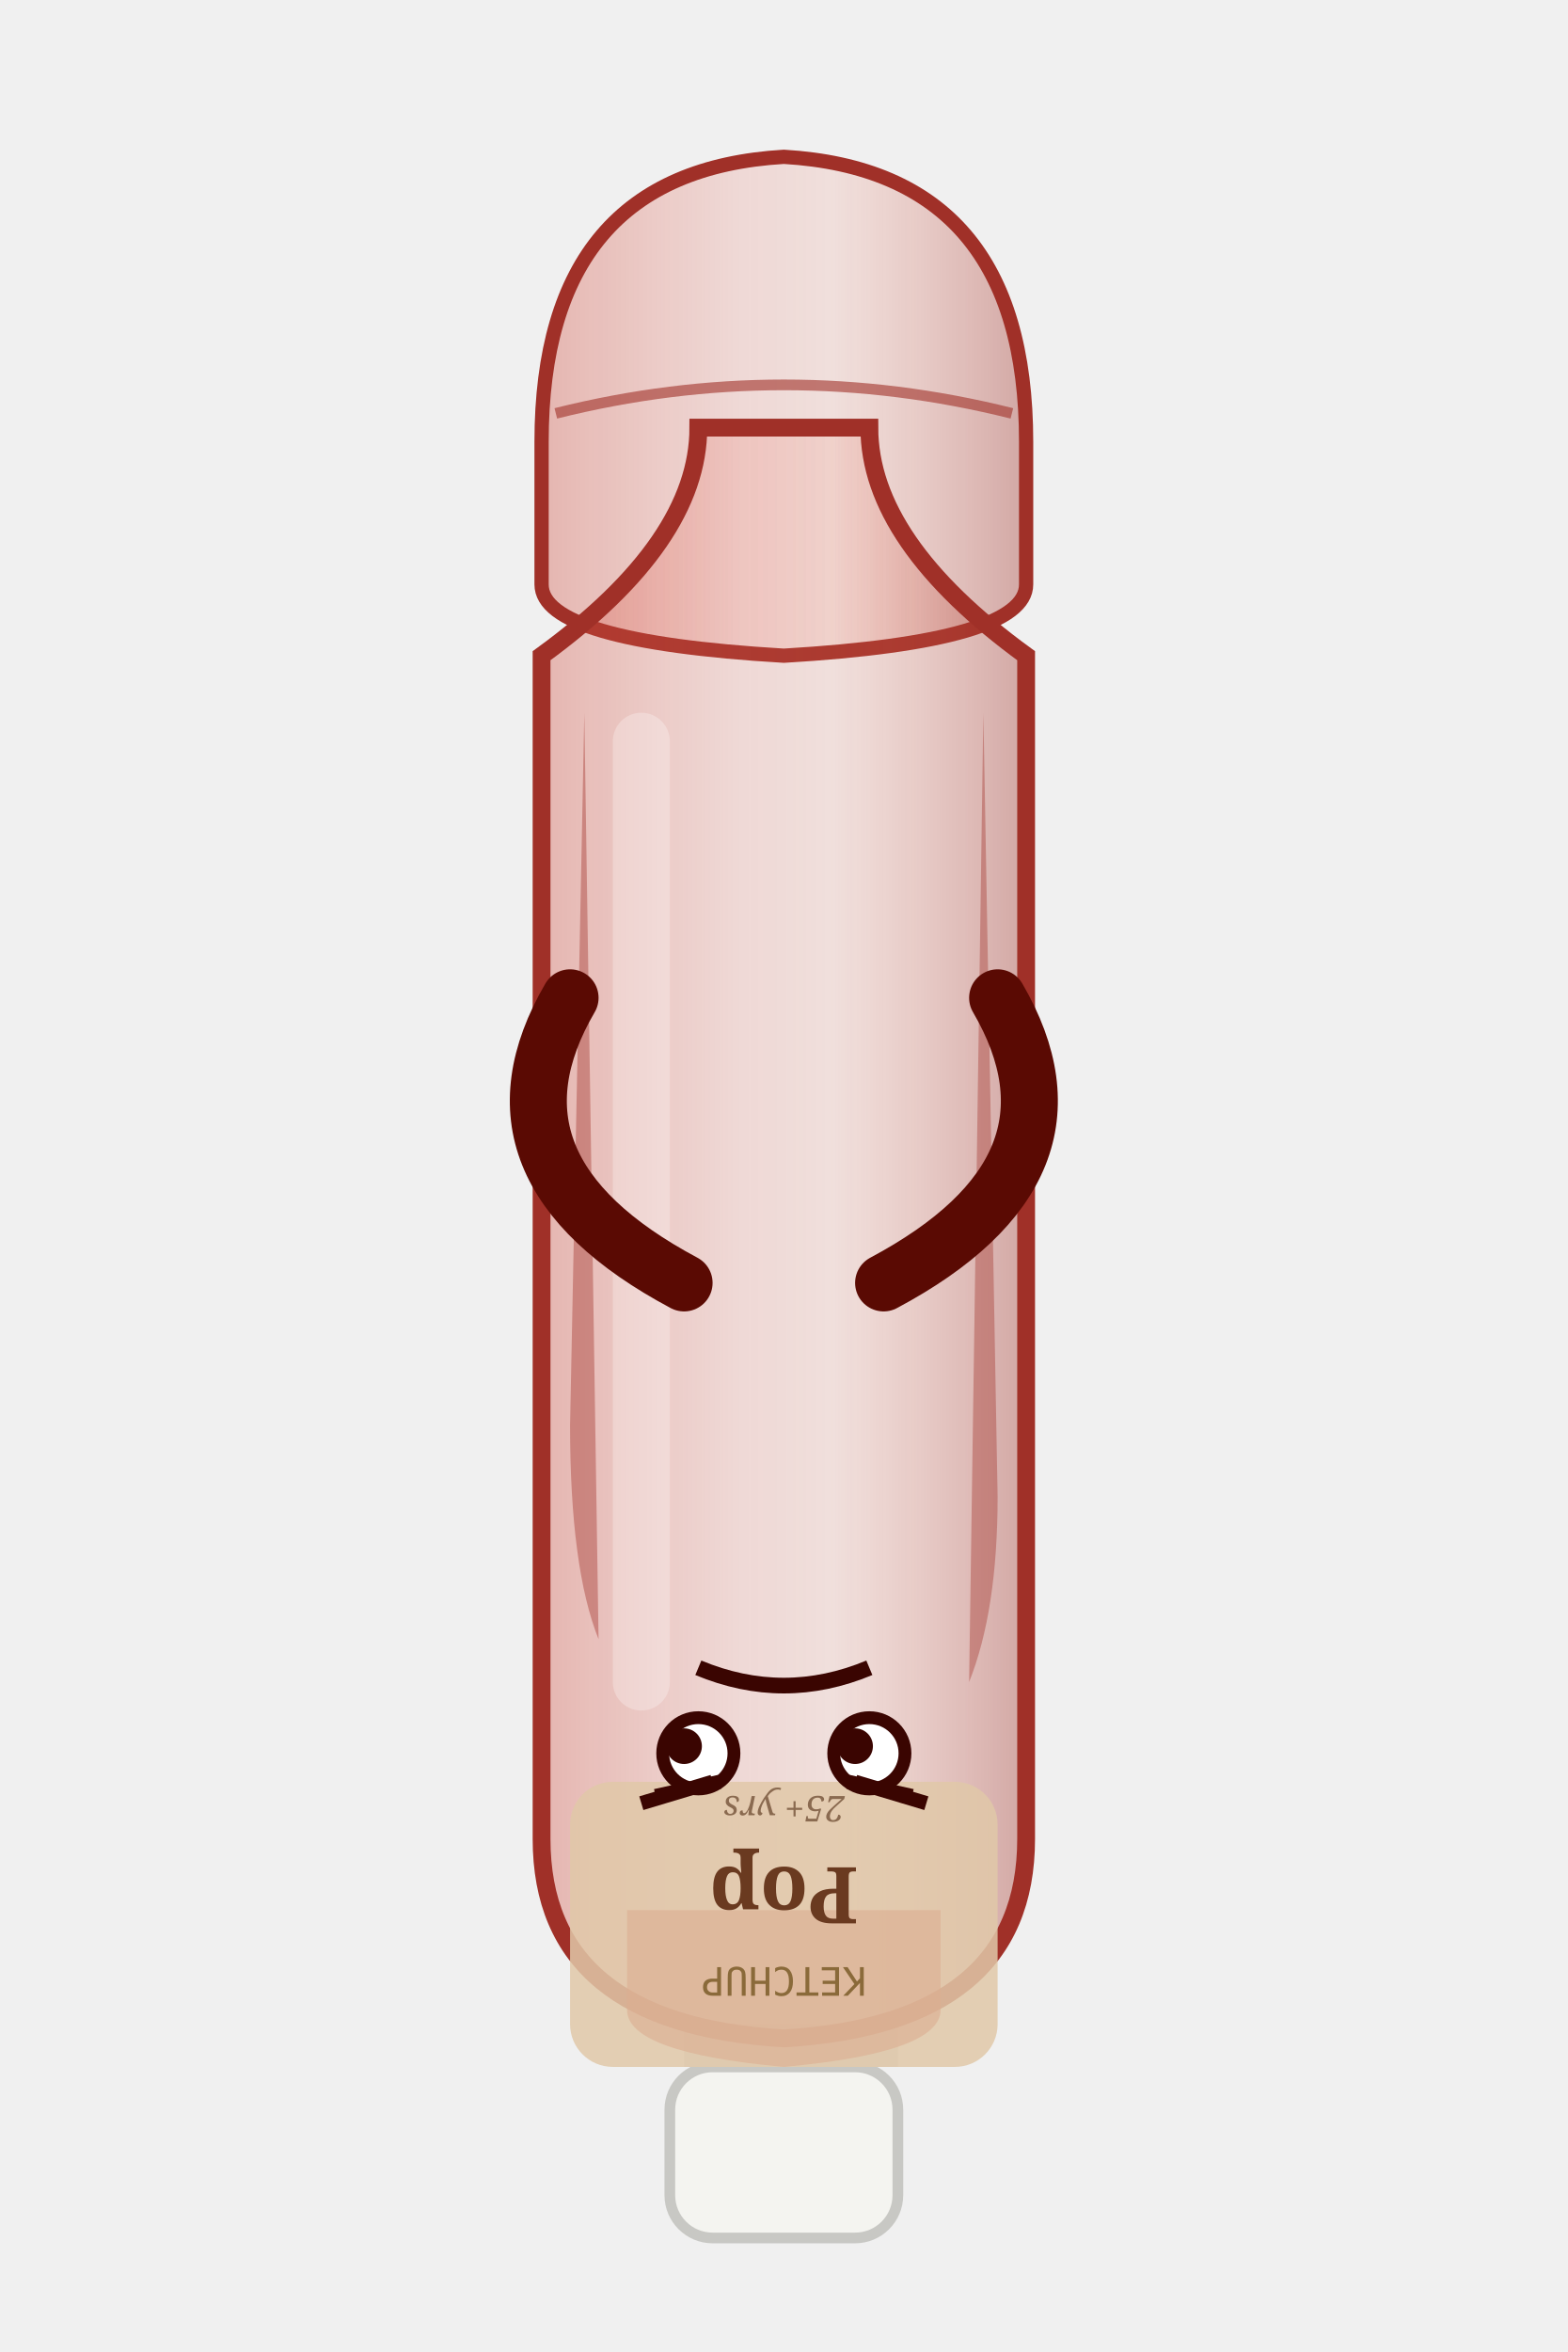
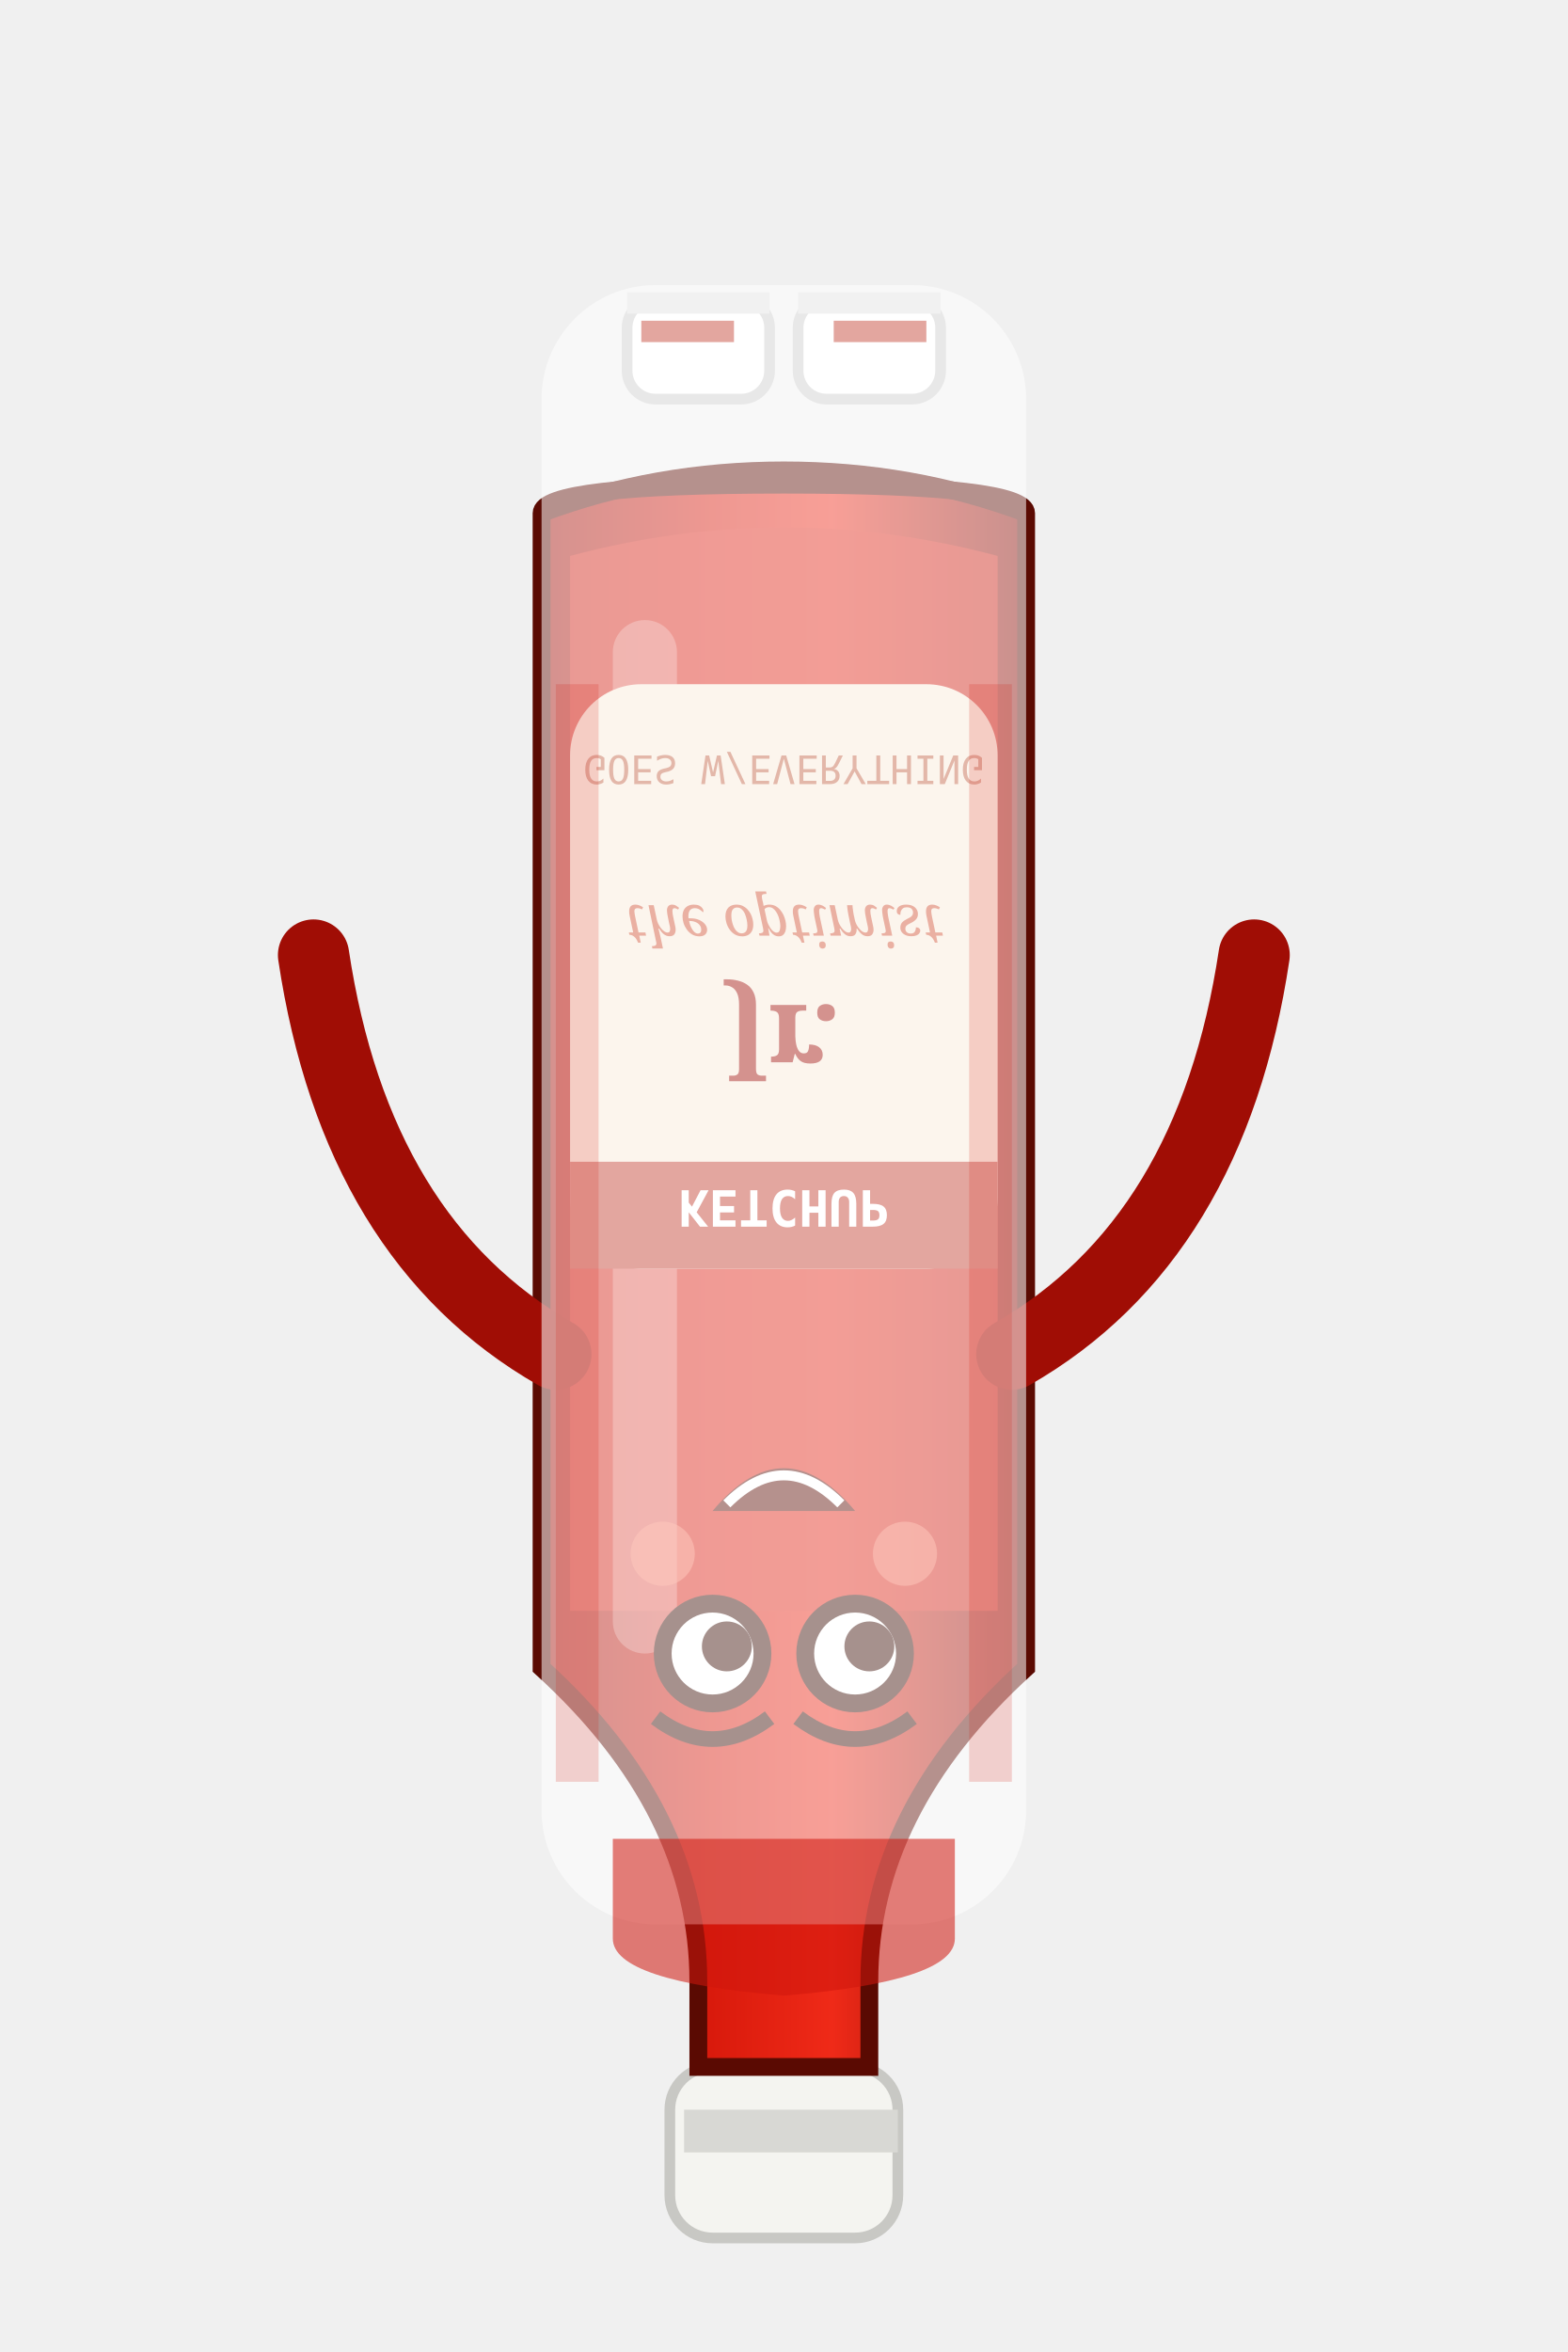
<svg xmlns="http://www.w3.org/2000/svg" viewBox="0 0 220 330" width="220" height="330">
-   <defs>
-     <linearGradient id="popGlass" x1="0" y1="0" x2="1" y2="0">
-       <stop offset="0" stop-color="#d04838" stop-opacity="0.35" />
-       <stop offset="0.4" stop-color="#e86858" stop-opacity="0.18" />
-       <stop offset="0.6" stop-color="#f07860" stop-opacity="0.14" />
-       <stop offset="1" stop-color="#a03028" stop-opacity="0.38" />
-     </linearGradient>
-   </defs>
-   <rect x="94" y="290" width="32" height="24" rx="6" fill="#f4f4f0" stroke="#c8c8c4" stroke-width="1.5" />
-   <path d="M96 284 L126 284 L126 290 L96 290 Z" fill="#d8d8d4" />
-   <path d="M76 62 Q76 24 110 22 Q144 24 144 62 L144 82 Q144 90 110 92 Q76 90 76 82 Z" fill="url(#popGlass)" stroke="#a03028" stroke-width="2" />
-   <path d="M78 58 Q110 50 142 58" fill="none" stroke="#a03028" stroke-width="1.5" opacity=".6" />
-   <path d="M76 92 Q98 76 98 60 L98 60            L122 60 L122 60 Q122 76 144 92 L144 200            L144 258 Q144 284 110 286 Q76 284 76 258 L76 200 Z" fill="url(#popGlass)" stroke="#a03028" stroke-width="2.5" />
-   <path d="M82 100 L80 200 Q80 220 84 230 L82 100 Z" fill="#a03028" opacity=".4" />
-   <path d="M138 100 L140 210 Q140 226 136 236 L138 100 Z" fill="#a03028" opacity=".38" />
-   <path d="M88 268 L132 268 L132 282 Q132 288 110 290 Q88 288 88 282 L88 268 Z" fill="#c0150c" opacity=".6" />
-   <rect x="86" y="100" width="8" height="140" rx="4" fill="#ffffff44" />
-   <g transform="translate(110,250) rotate(180)">
-     <rect x="-30" y="-40" width="60" height="40" rx="6" fill="#e0c8a8" opacity="0.85" />
-     <text x="0" y="-26" text-anchor="middle" font-family="monospace" font-size="5.5" fill="#8a6a3a">KETCHUP</text>
-     <text x="0" y="-12" text-anchor="middle" font-family="serif" font-size="11" font-weight="bold" fill="#6a3a20">Pop</text>
-     <text x="0" y="-2" text-anchor="middle" font-family="serif" font-size="5" font-style="italic" fill="#8a6a50">25+ yrs</text>
+   <g transform="translate(0,330) scale(1,-1)">
+     <defs>
+       <linearGradient id="kRed" x1="0" y1="0" x2="1" y2="0">
+         <stop offset="0" stop-color="#a00d05" />
+         <stop offset="0.35" stop-color="#d91a0c" />
+         <stop offset="0.6" stop-color="#ef2a18" />
+         <stop offset="1" stop-color="#850a03" />
+       </linearGradient>
+     </defs>
+     <rect x="94" y="16" width="32" height="24" rx="6" fill="#f4f4f0" stroke="#c8c8c4" stroke-width="1.5" />
+     <path d="M96 28 L126 28 L126 34 L96 34 Z" fill="#d8d8d4" />
+     <path d="M98 40 L122 40            L122 52 Q122 76 144 96 L144 240            L144 258 Q144 262 110 262 Q76 262 76 258 L76 240            L76 96 Q98 76 98 52 Z" fill="url(#kRed)" stroke="#5a0a02" stroke-width="2.5" />
+     <path d="M76 258 Q92 264 110 264 Q128 264 144 258" fill="none" stroke="#5a0a02" stroke-width="2.5" />
+     <path d="M80 104 L140 104 L140 236 L140 252 Q110 260 80 252 L80 236 L80 104 Z" fill="#e02415" opacity=".7" />
+     <rect x="86" y="98" width="9" height="145" rx="4.5" fill="#ffffff44" />
+     <g id="kLabel">
+       <rect x="80" y="152" width="60" height="82" rx="10" fill="#f8e8d8" />
+       <rect x="80" y="152" width="60" height="15" fill="#c0392b" />
+       <text x="110" y="163" text-anchor="middle" font-family="monospace" font-size="7" font-weight="bold" fill="#fff">KETCHUP</text>
+       <text x="110" y="189" text-anchor="middle" font-family="serif" font-size="15" font-weight="bold" fill="#a00d05">Jr.</text>
+       <text x="110" y="203" text-anchor="middle" font-family="serif" font-size="8" font-style="italic" fill="#d05030">the optimist</text>
+       <text x="110" y="224" text-anchor="middle" font-family="monospace" font-size="5.5" fill="#c06040">GOES W/EVERYTHING</text>
+     </g>
+     <g id="kEyes">
+       <circle cx="100" cy="98" r="7" fill="#fff" stroke="#3a0a02" stroke-width="2.5" />
+       <circle cx="120" cy="98" r="7" fill="#fff" stroke="#3a0a02" stroke-width="2.5" />
+       <circle cx="102" cy="99" r="3.5" fill="#3a0a02" />
+       <circle cx="122" cy="99" r="3.5" fill="#3a0a02" />
+       <path d="M92 89 Q100 83 108 89" stroke="#3a0a02" stroke-width="2.2" fill="none" />
+       <path d="M112 89 Q120 83 128 89" stroke="#3a0a02" stroke-width="2.2" fill="none" />
+       <circle cx="93" cy="112" r="4.5" fill="#ff8a70" opacity=".5" />
+       <circle cx="127" cy="112" r="4.5" fill="#ff8a70" opacity=".5" />
+     </g>
+     <g id="kMouth">
+       <path d="M100 118 Q110 130 120 118 Z" fill="#5a0a02" />
+       <path d="M102 119 Q110 127 118 119" stroke="#fff" stroke-width="1.4" fill="none" />
+     </g>
+     <g id="kArmL">
+       <path d="M78 140 Q50 156 44 196" stroke="#a00d05" stroke-width="10" stroke-linecap="round" fill="none" />
+     </g>
+     <g id="kArmR">
+       <path d="M142 140 Q170 156 176 196" stroke="#a00d05" stroke-width="10" stroke-linecap="round" fill="none" />
+     </g>
+     <rect x="88" y="274" width="20" height="14" rx="4" fill="#fff" stroke="#ccc" stroke-width="1.5" />
+     <rect x="112" y="274" width="20" height="14" rx="4" fill="#fff" stroke="#ccc" stroke-width="1.5" />
+     <rect x="82" y="263" width="56" height="8" fill="#0a1220" opacity="0" />
+     <rect x="90" y="282" width="13" height="3" fill="#c0392b" />
+     <rect x="117" y="282" width="13" height="3" fill="#c0392b" />
+     <rect x="88" y="286" width="20" height="3" fill="#e0e0e0" />
+     <rect x="112" y="286" width="20" height="3" fill="#e0e0e0" />
  </g>
-   <g transform="translate(110,238) rotate(180)">
-     <circle cx="-12" cy="-8" r="5" fill="#fff" stroke="#3a0501" stroke-width="1.8" />
-     <circle cx="12" cy="-8" r="5" fill="#fff" stroke="#3a0501" stroke-width="1.8" />
-     <circle cx="-10" cy="-7" r="2.5" fill="#3a0501" />
-     <circle cx="14" cy="-7" r="2.5" fill="#3a0501" />
-     <path d="M-20 -15 L-10 -12 M-18 -14 L-9 -12" stroke="#3a0501" stroke-width="2" fill="none" />
-     <path d="M20 -15 L10 -12 M18 -14 L9 -12" stroke="#3a0501" stroke-width="2" fill="none" />
-     <path d="M-12 4 Q0 -1 12 4" stroke="#3a0501" stroke-width="2.2" fill="none" />
-   </g>
-   <g id="kDadArmL">
-     <path d="M80 140 Q66 164 96 180" stroke="#5a0a03" stroke-width="8" stroke-linecap="round" fill="none" />
-   </g>
-   <g id="kDadArmR">
-     <path d="M140 140 Q154 164 124 180" stroke="#5a0a03" stroke-width="8" stroke-linecap="round" fill="none" />
-   </g>
+   <rect x="76" y="40" width="68" height="230" rx="16" fill="#ffffff" opacity="0.55" />
+   <path d="M78 96 L84 96 L84 250 L78 250 Z" fill="#d0150c" opacity="0.18" />
+   <path d="M136 96 L142 96 L142 250 L136 250 Z" fill="#d0150c" opacity="0.18" />
+   <path d="M86 258 L134 258 L134 272 Q134 278 110 280 Q86 278 86 272 L86 258 Z" fill="#d0150c" opacity="0.55" />
</svg>
